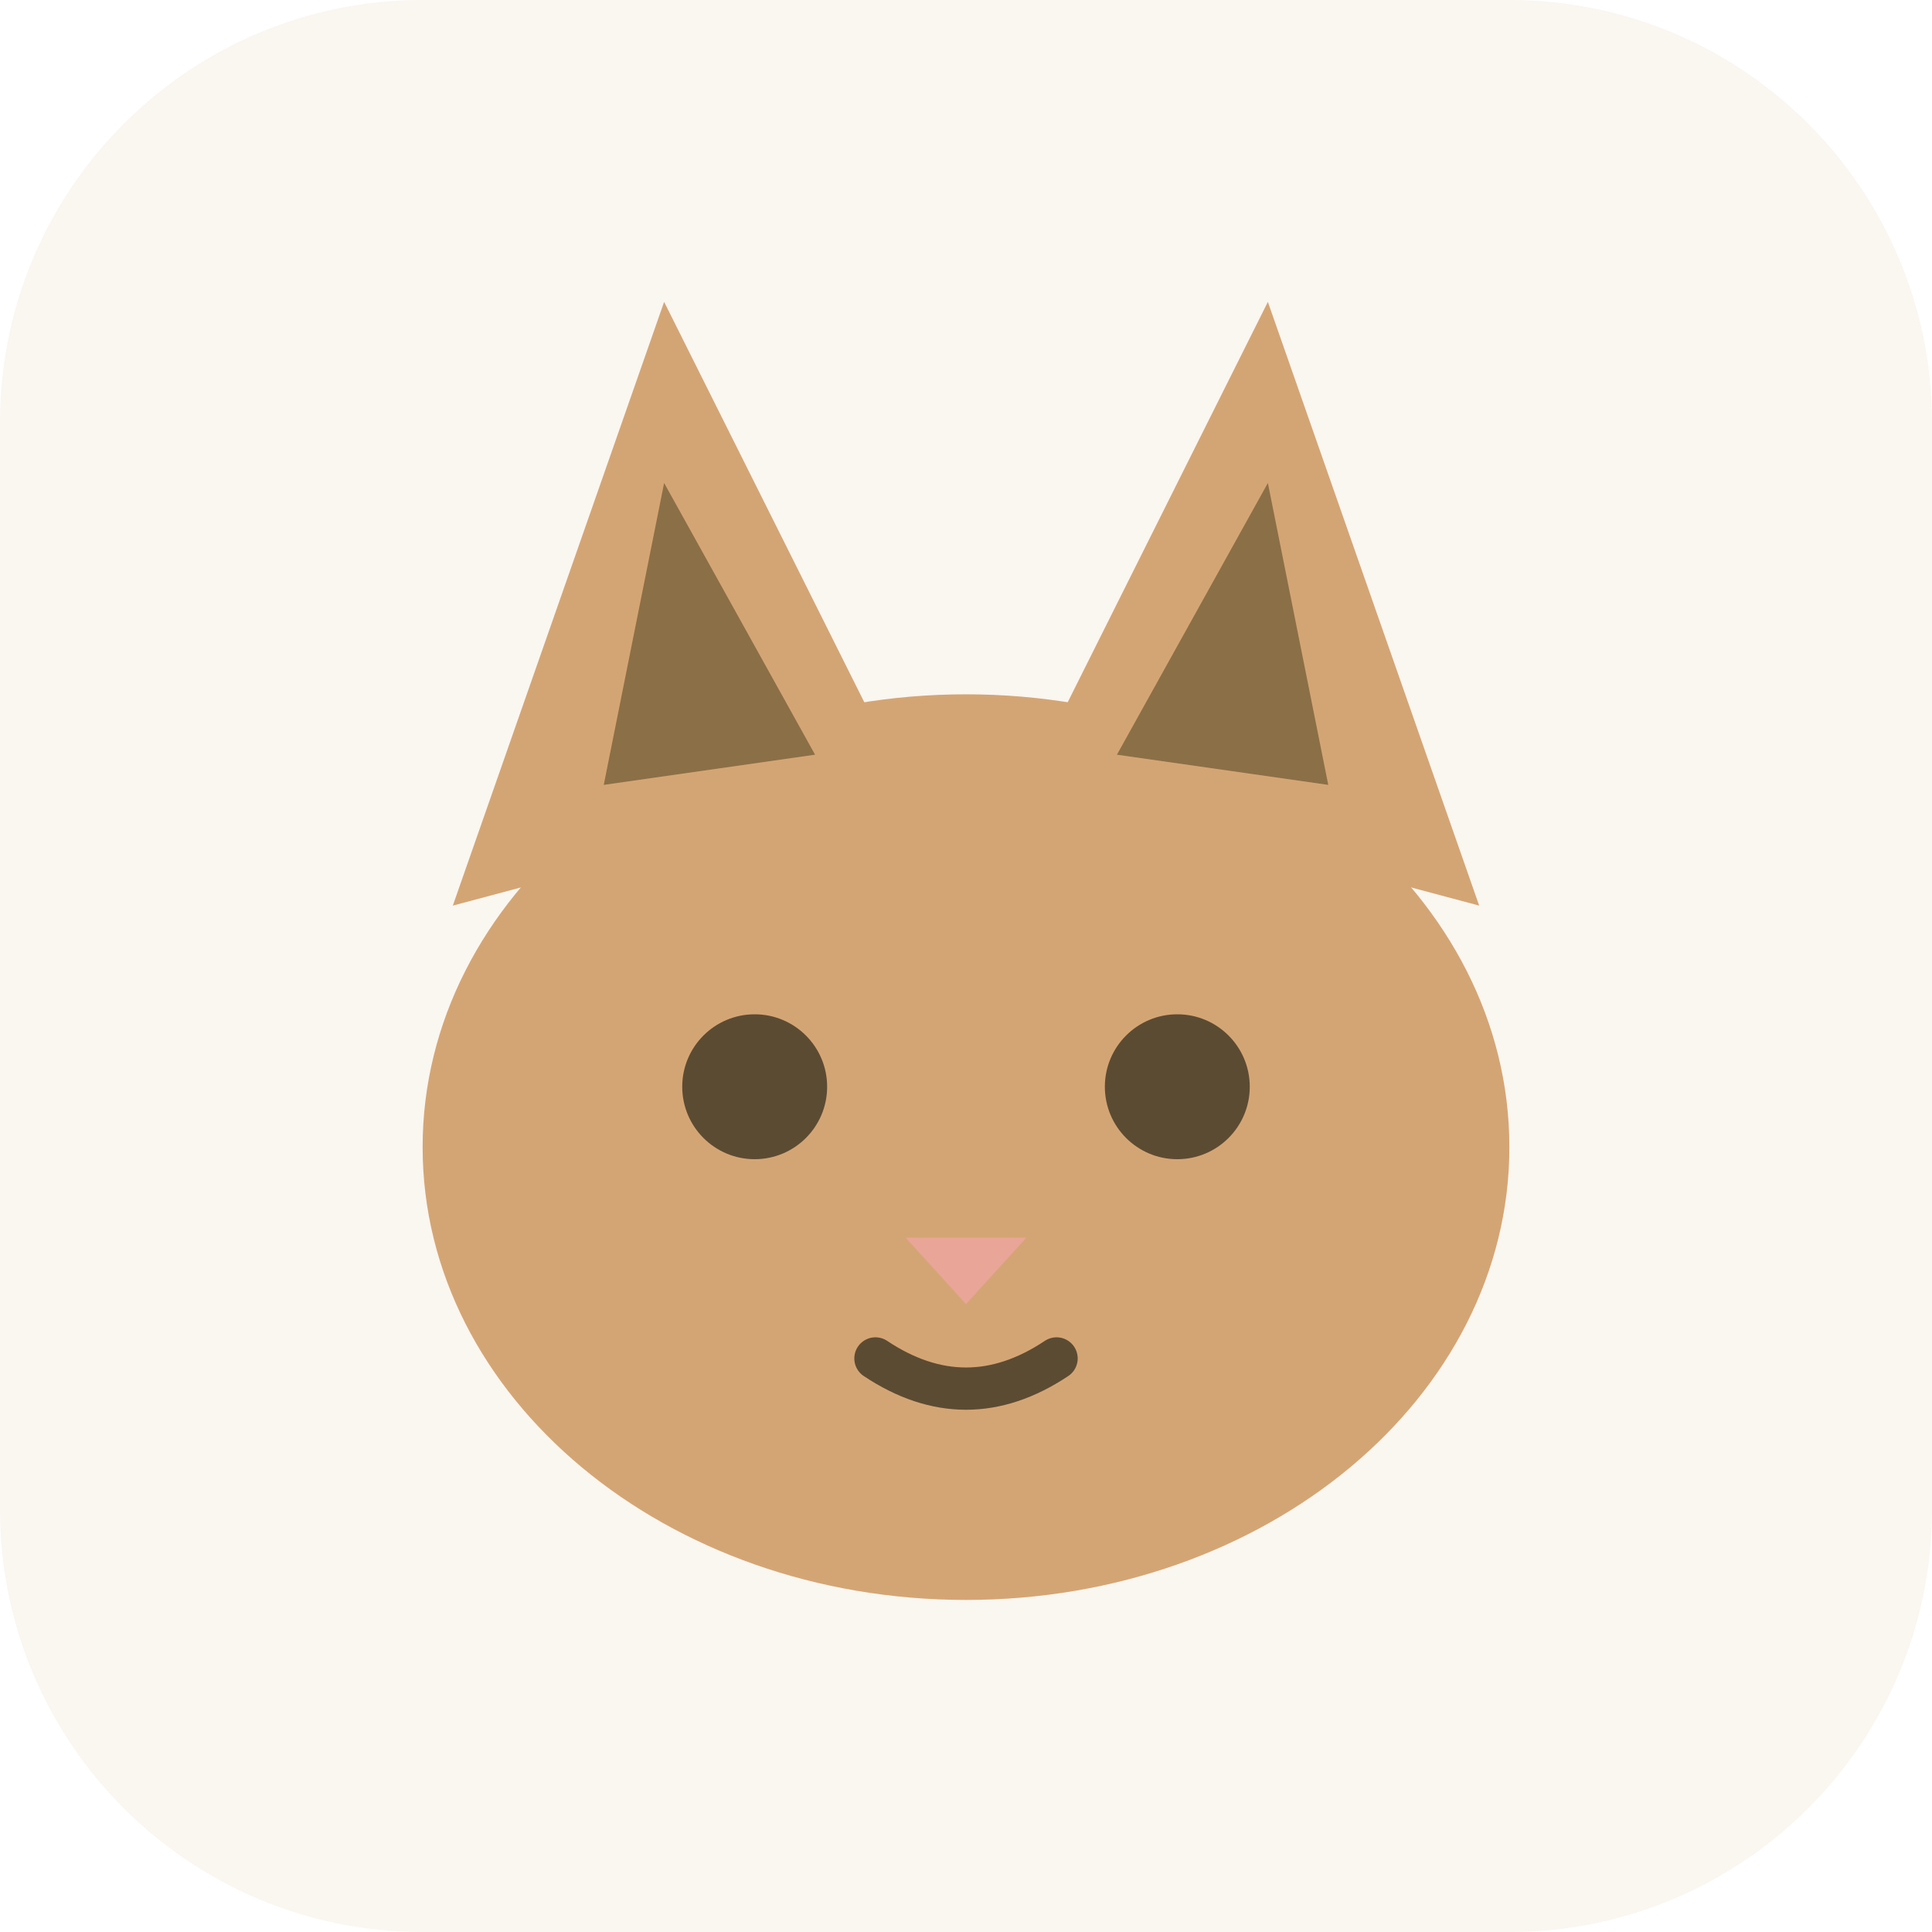
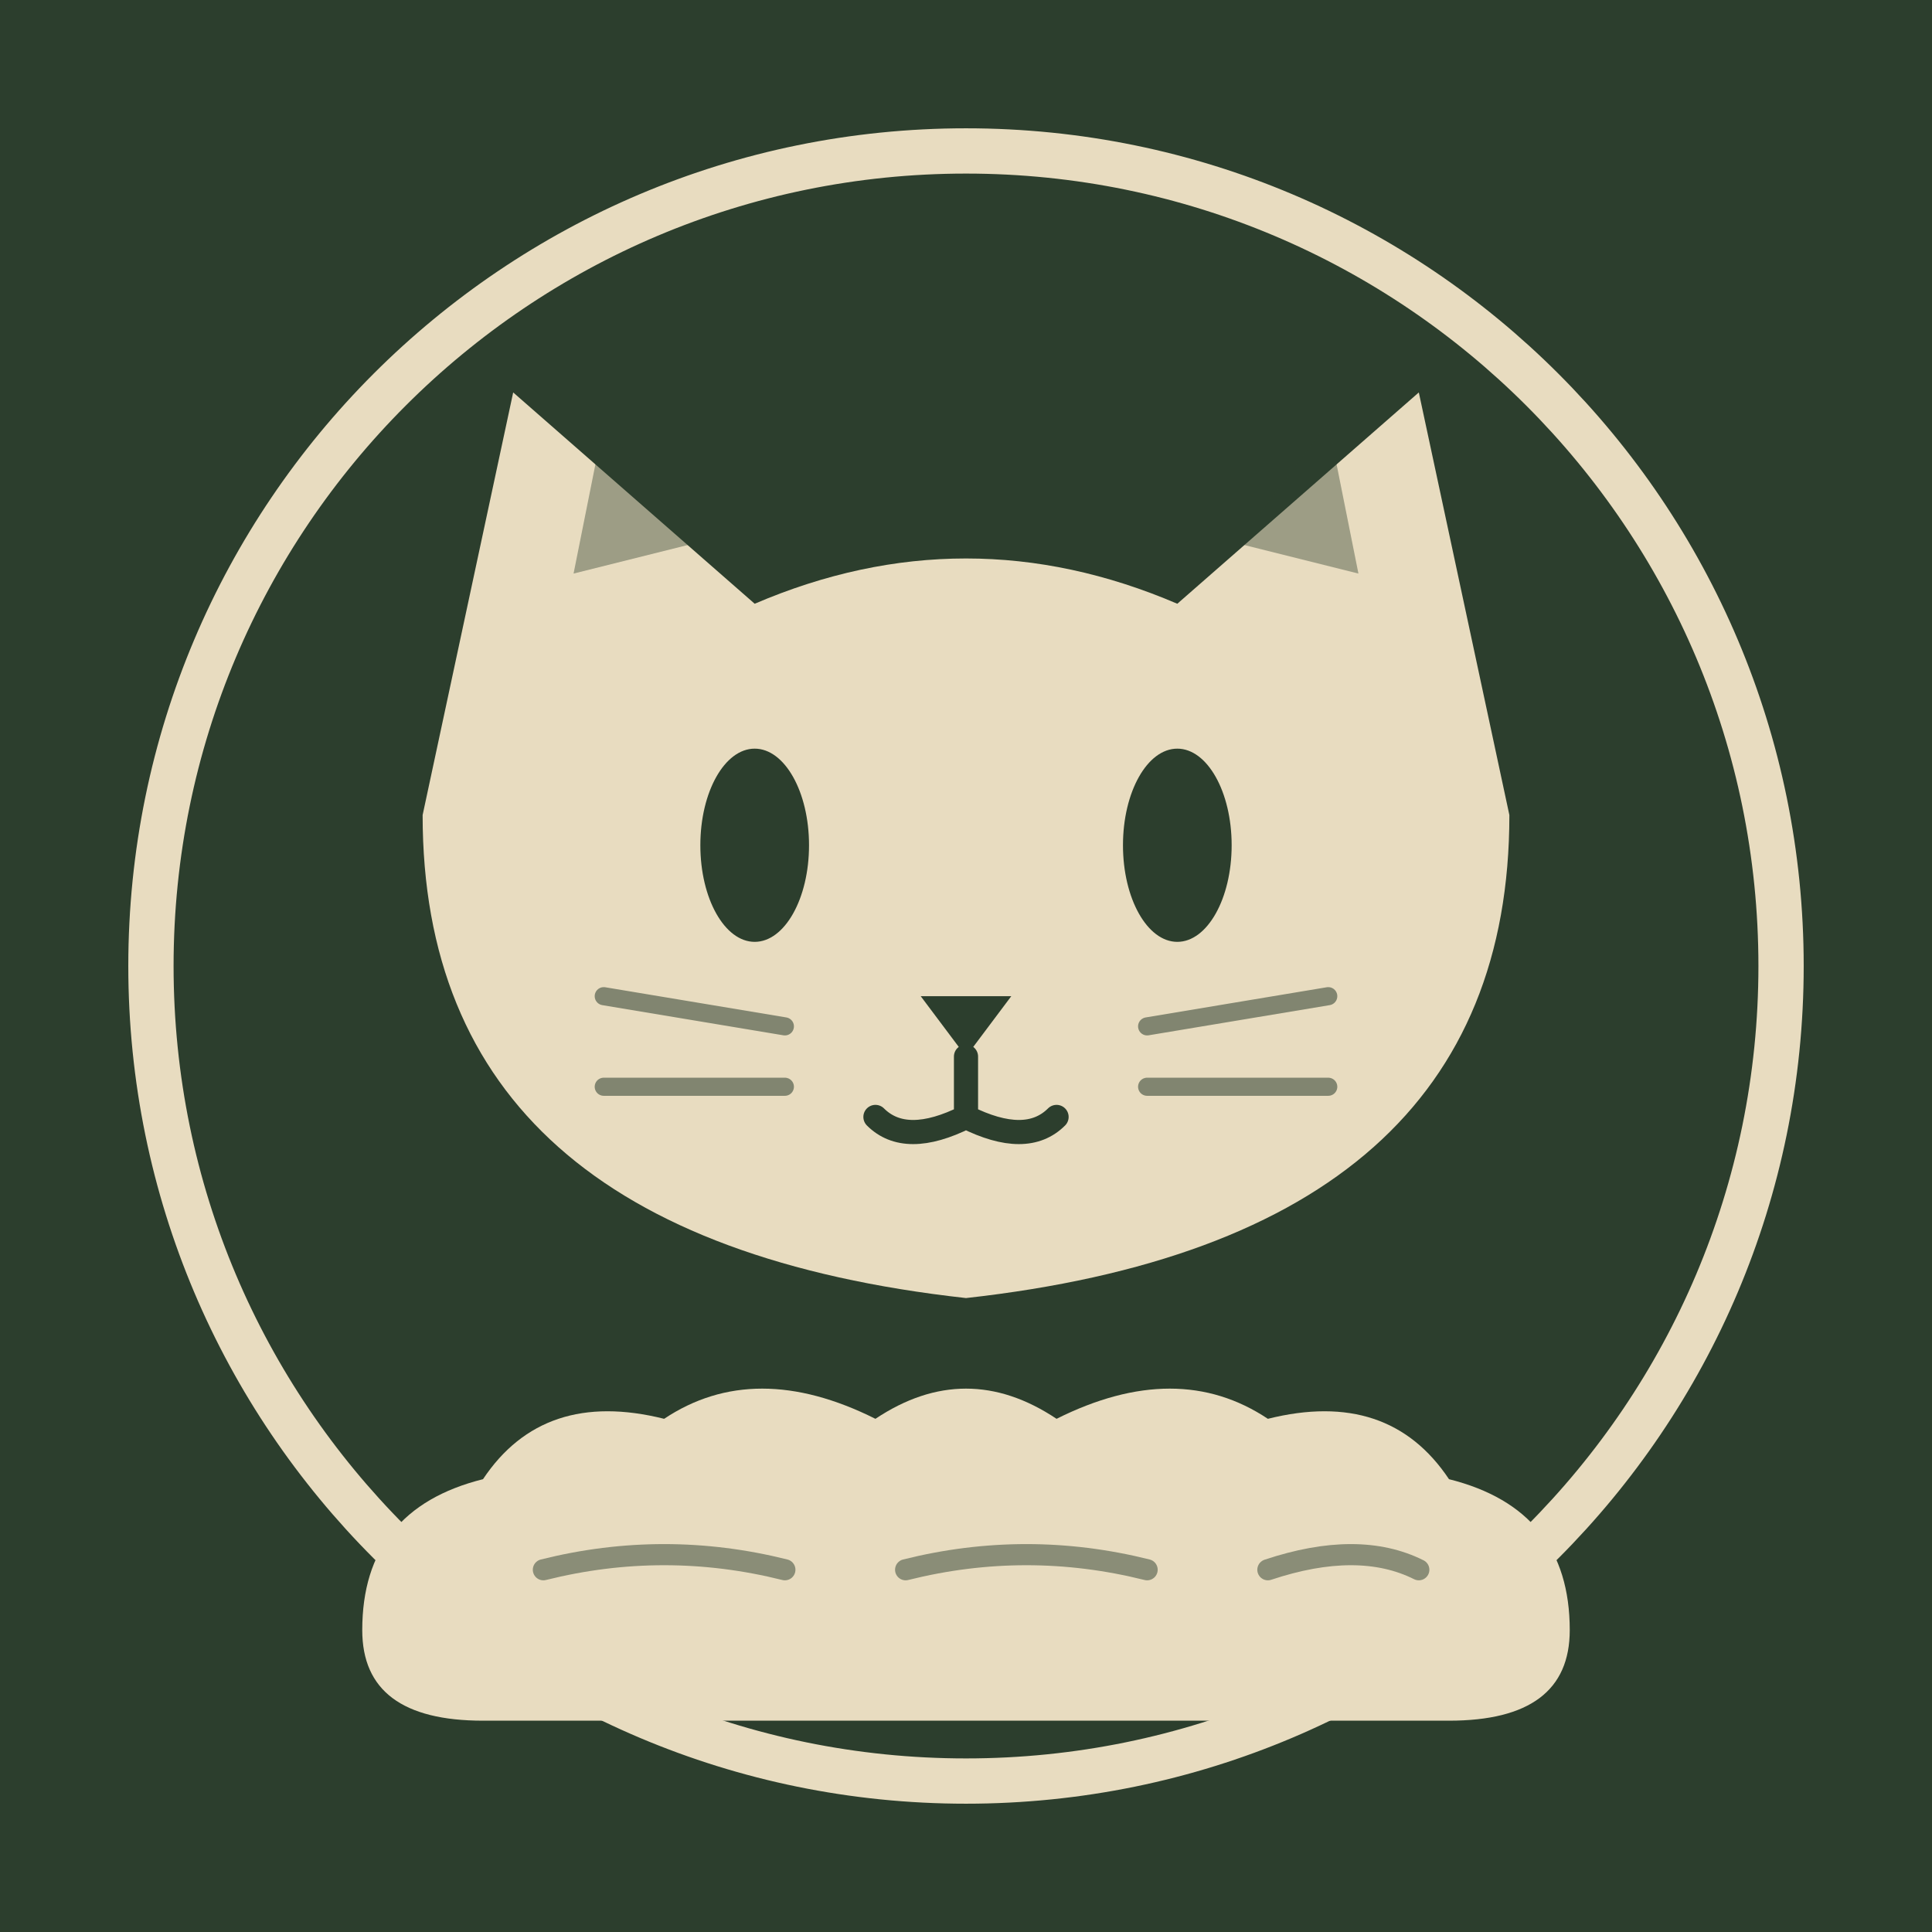
- <svg xmlns="http://www.w3.org/2000/svg" viewBox="0 0 64 64">
-   <rect width="64" height="64" rx="14" fill="#FAF6F0" />
-   <g fill="#D4A574">
-     <path d="M 15 30 L 22 10 L 30 26 Z" />
-     <path d="M 49 30 L 42 10 L 34 26 Z" />
-     <ellipse cx="32" cy="38" rx="18" ry="15" />
+ <svg xmlns="http://www.w3.org/2000/svg" viewBox="0 0 64 64" width="512" height="512">
+   <rect width="64" height="64" fill="#2C3E2D" />
+   <circle cx="32" cy="32" r="27" fill="none" stroke="#E8DCC0" stroke-width="1.5" />
+   <g fill="#E8DCC0">
+     <path d="M 14 27 L 17 13 L 25 20 Q 32 17, 39 20 L 47 13 L 50 27 Q 50 41, 32 43 Q 14 41, 14 27 Z" />
  </g>
-   <path d="M 20 26 L 22 16 L 27 25 Z" fill="#8B6F47" />
-   <path d="M 44 26 L 42 16 L 37 25 Z" fill="#8B6F47" />
-   <circle cx="25" cy="36" r="2.4" fill="#5C4B33" />
-   <circle cx="39" cy="36" r="2.4" fill="#5C4B33" />
-   <path d="M 30 41 L 34 41 L 32 43.2 Z" fill="#E8A598" />
-   <path d="M 29 45 Q 32 47 35 45" stroke="#5C4B33" stroke-width="1.4" fill="none" stroke-linecap="round" />
+   <g fill="#2C3E2D" opacity="0.4">
+     <path d="M 19 19 L 20 14 L 23 18 Z" />
+     <path d="M 45 19 L 44 14 L 41 18 Z" />
+   </g>
+   <g fill="#2C3E2D">
+     <ellipse cx="25" cy="28" rx="1.8" ry="3.2" />
+     <ellipse cx="39" cy="28" rx="1.8" ry="3.2" />
+   </g>
+   <path d="M 30.5 33 L 33.5 33 L 32 35 Z" fill="#2C3E2D" />
+   <path d="M 32 35 L 32 37 M 32 37 Q 30 38, 29 37 M 32 37 Q 34 38, 35 37" stroke="#2C3E2D" stroke-width="0.8" fill="none" stroke-linecap="round" />
+   <g stroke="#2C3E2D" stroke-width="0.6" stroke-linecap="round" opacity="0.55">
+     <line x1="20" y1="33" x2="26" y2="34" />
+     <line x1="20" y1="36" x2="26" y2="36" />
+     <line x1="38" y1="34" x2="44" y2="33" />
+     <line x1="38" y1="36" x2="44" y2="36" />
+   </g>
+   <g fill="#E8DCC0">
+     <path d="M 12 54              Q 12 50, 16 49              Q 18 46, 22 47              Q 25 45, 29 47              Q 32 45, 35 47              Q 39 45, 42 47              Q 46 46, 48 49              Q 52 50, 52 54              Q 52 57, 48 57              L 16 57              Q 12 57, 12 54 Z" />
+   </g>
+   <g stroke="#2C3E2D" stroke-width="0.7" fill="none" stroke-linecap="round" opacity="0.5">
+     <path d="M 18 52 Q 22 51, 26 52" />
+     <path d="M 30 52 Q 34 51, 38 52" />
+     <path d="M 42 52 Q 45 51, 47 52" />
+   </g>
</svg>
